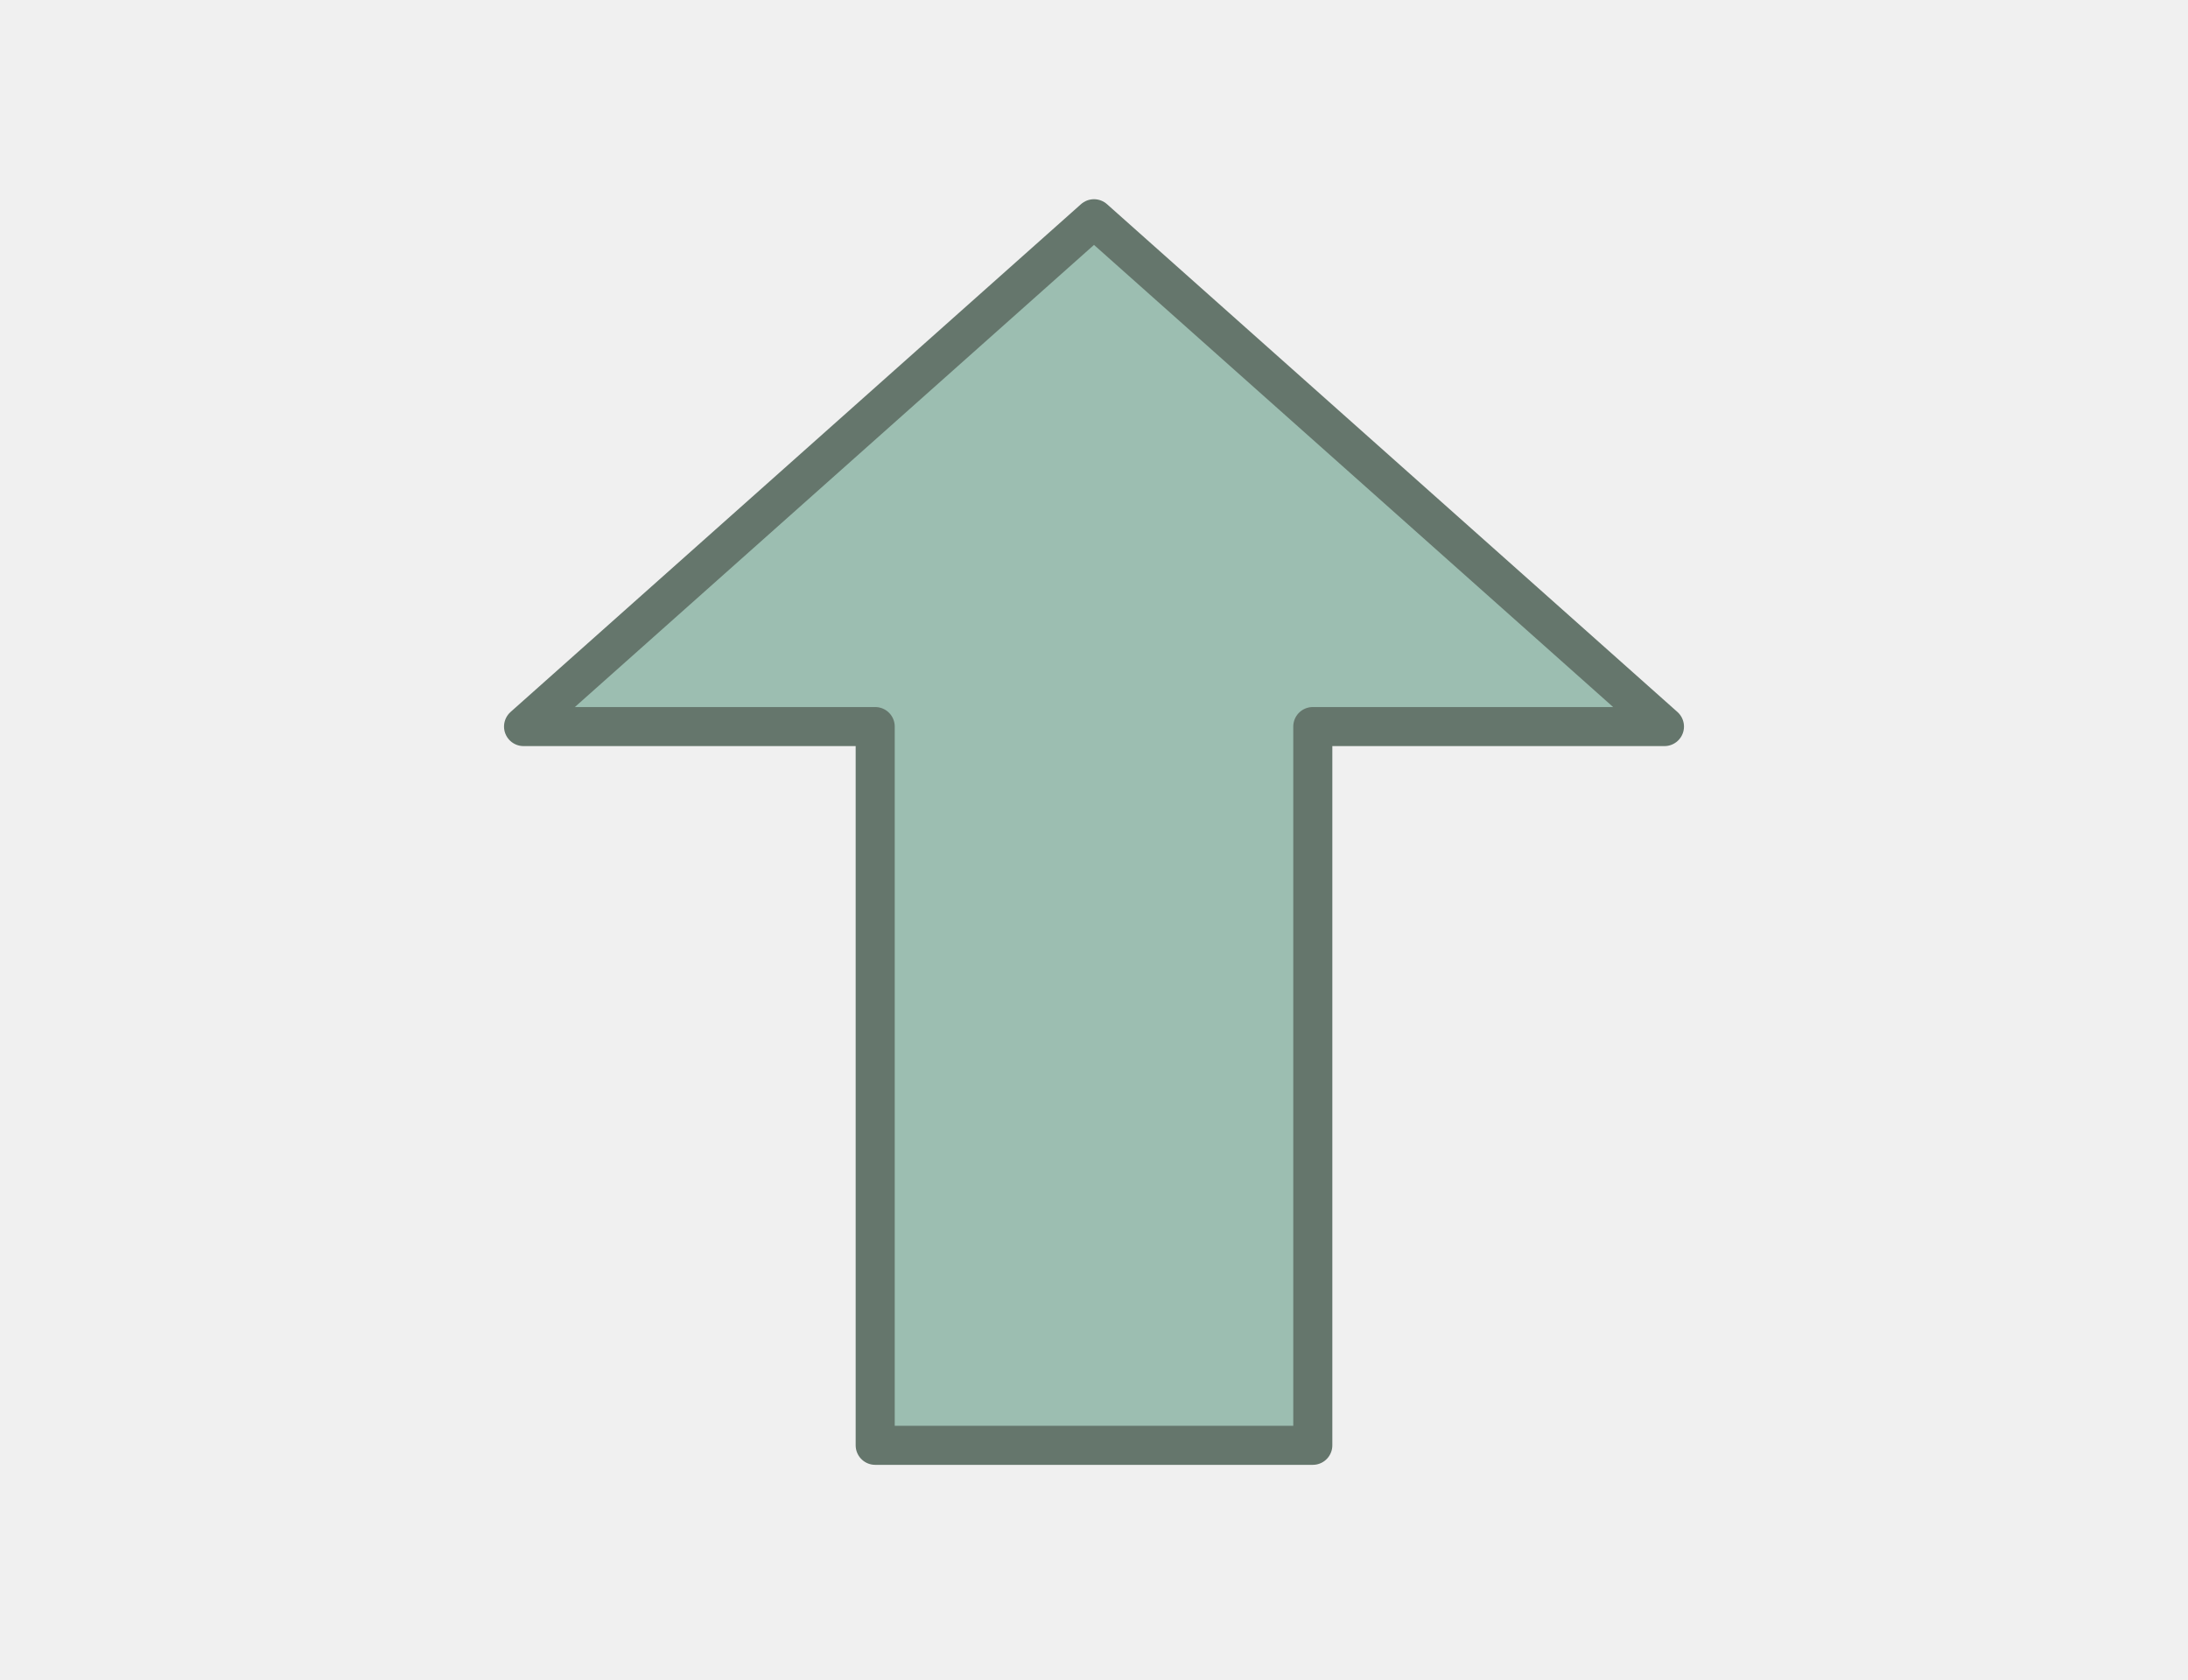
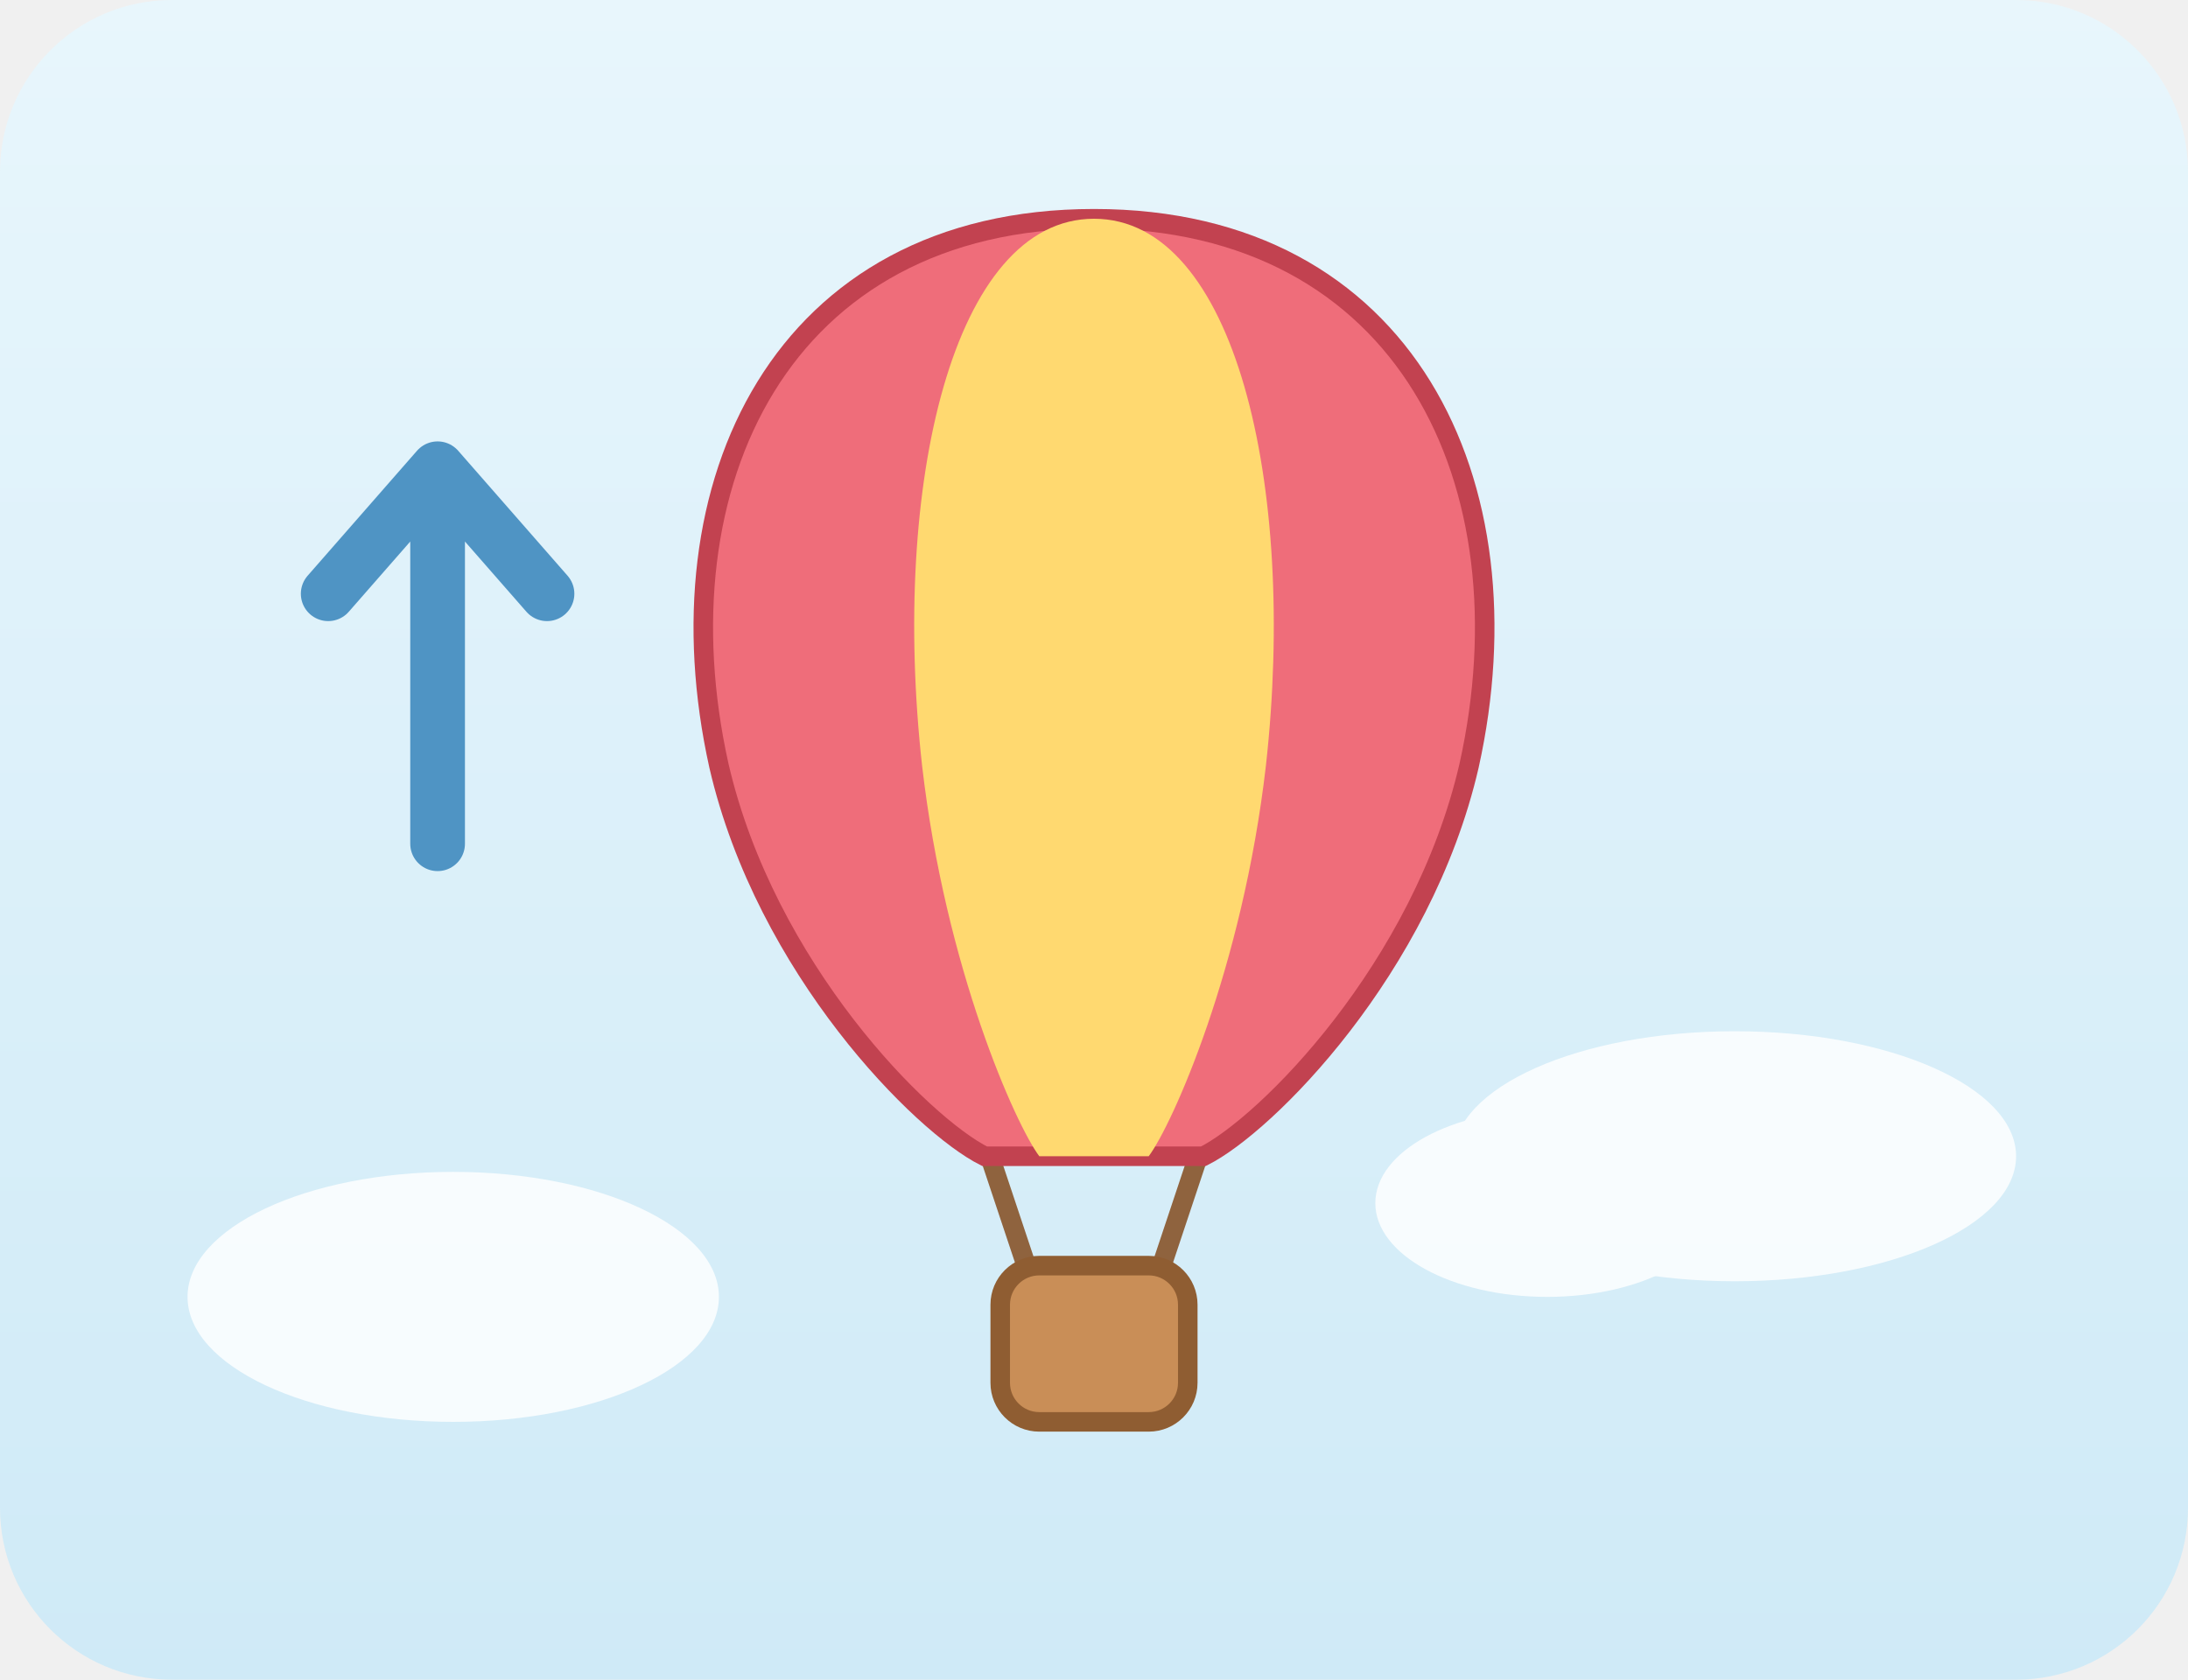
- <svg xmlns="http://www.w3.org/2000/svg" viewBox="0 0 280 215" role="img" aria-label="An original illustration for up">
-   <g stroke="#65766c" stroke-width="5" stroke-linecap="round" stroke-linejoin="round">
-     <path d="M112 185v-92H67l73-65 73 65h-45v92z" fill="#9cbeb1" />
+ <svg xmlns="http://www.w3.org/2000/svg" viewBox="0 0 280 215" role="img" aria-label="A colorful hot-air balloon floating up into the sky">
+   <defs>
+     <linearGradient id="bg-up" x1="0" y1="0" x2="0" y2="1">
+       <stop offset="0%" stop-color="#e8f6fc" />
+       <stop offset="100%" stop-color="#cfeaf7" />
+     </linearGradient>
+   </defs>
+   <rect width="280" height="215" rx="22" fill="url(#bg-up)" />
+   <g fill="#ffffff" opacity=".82">
+     <ellipse cx="58" cy="166" rx="34" ry="16" />
+     <ellipse cx="222" cy="148" rx="36" ry="16" />
+     <ellipse cx="198" cy="154" rx="22" ry="12" />
  </g>
+   <path d="M126 146 L132 164 M154 146 L148 164" stroke="#8f633e" stroke-width="2.5" />
+   <rect x="128" y="162" width="24" height="20" rx="5" fill="#c98e57" stroke="#8f5d32" stroke-width="2.5" />
+   <path d="M140 28 C100 28 84 62 92 98 C98 124 118 144 126 148 H154 C162 144 182 124 188 98 C196 62 180 28 140 28 Z" fill="#ef6d7a" stroke="#c24250" stroke-width="2.5" />
+   <path d="M140 28 C122 28 114 62 118 98 C121 124 130 144 133 148 H147 C150 144 159 124 162 98 C166 62 158 28 140 28 Z" fill="#ffd970" />
+   <path d="M56 108 V62 M42 76 L56 60 L70 76" fill="none" stroke="#4f94c4" stroke-width="7" stroke-linecap="round" stroke-linejoin="round" />
</svg>
